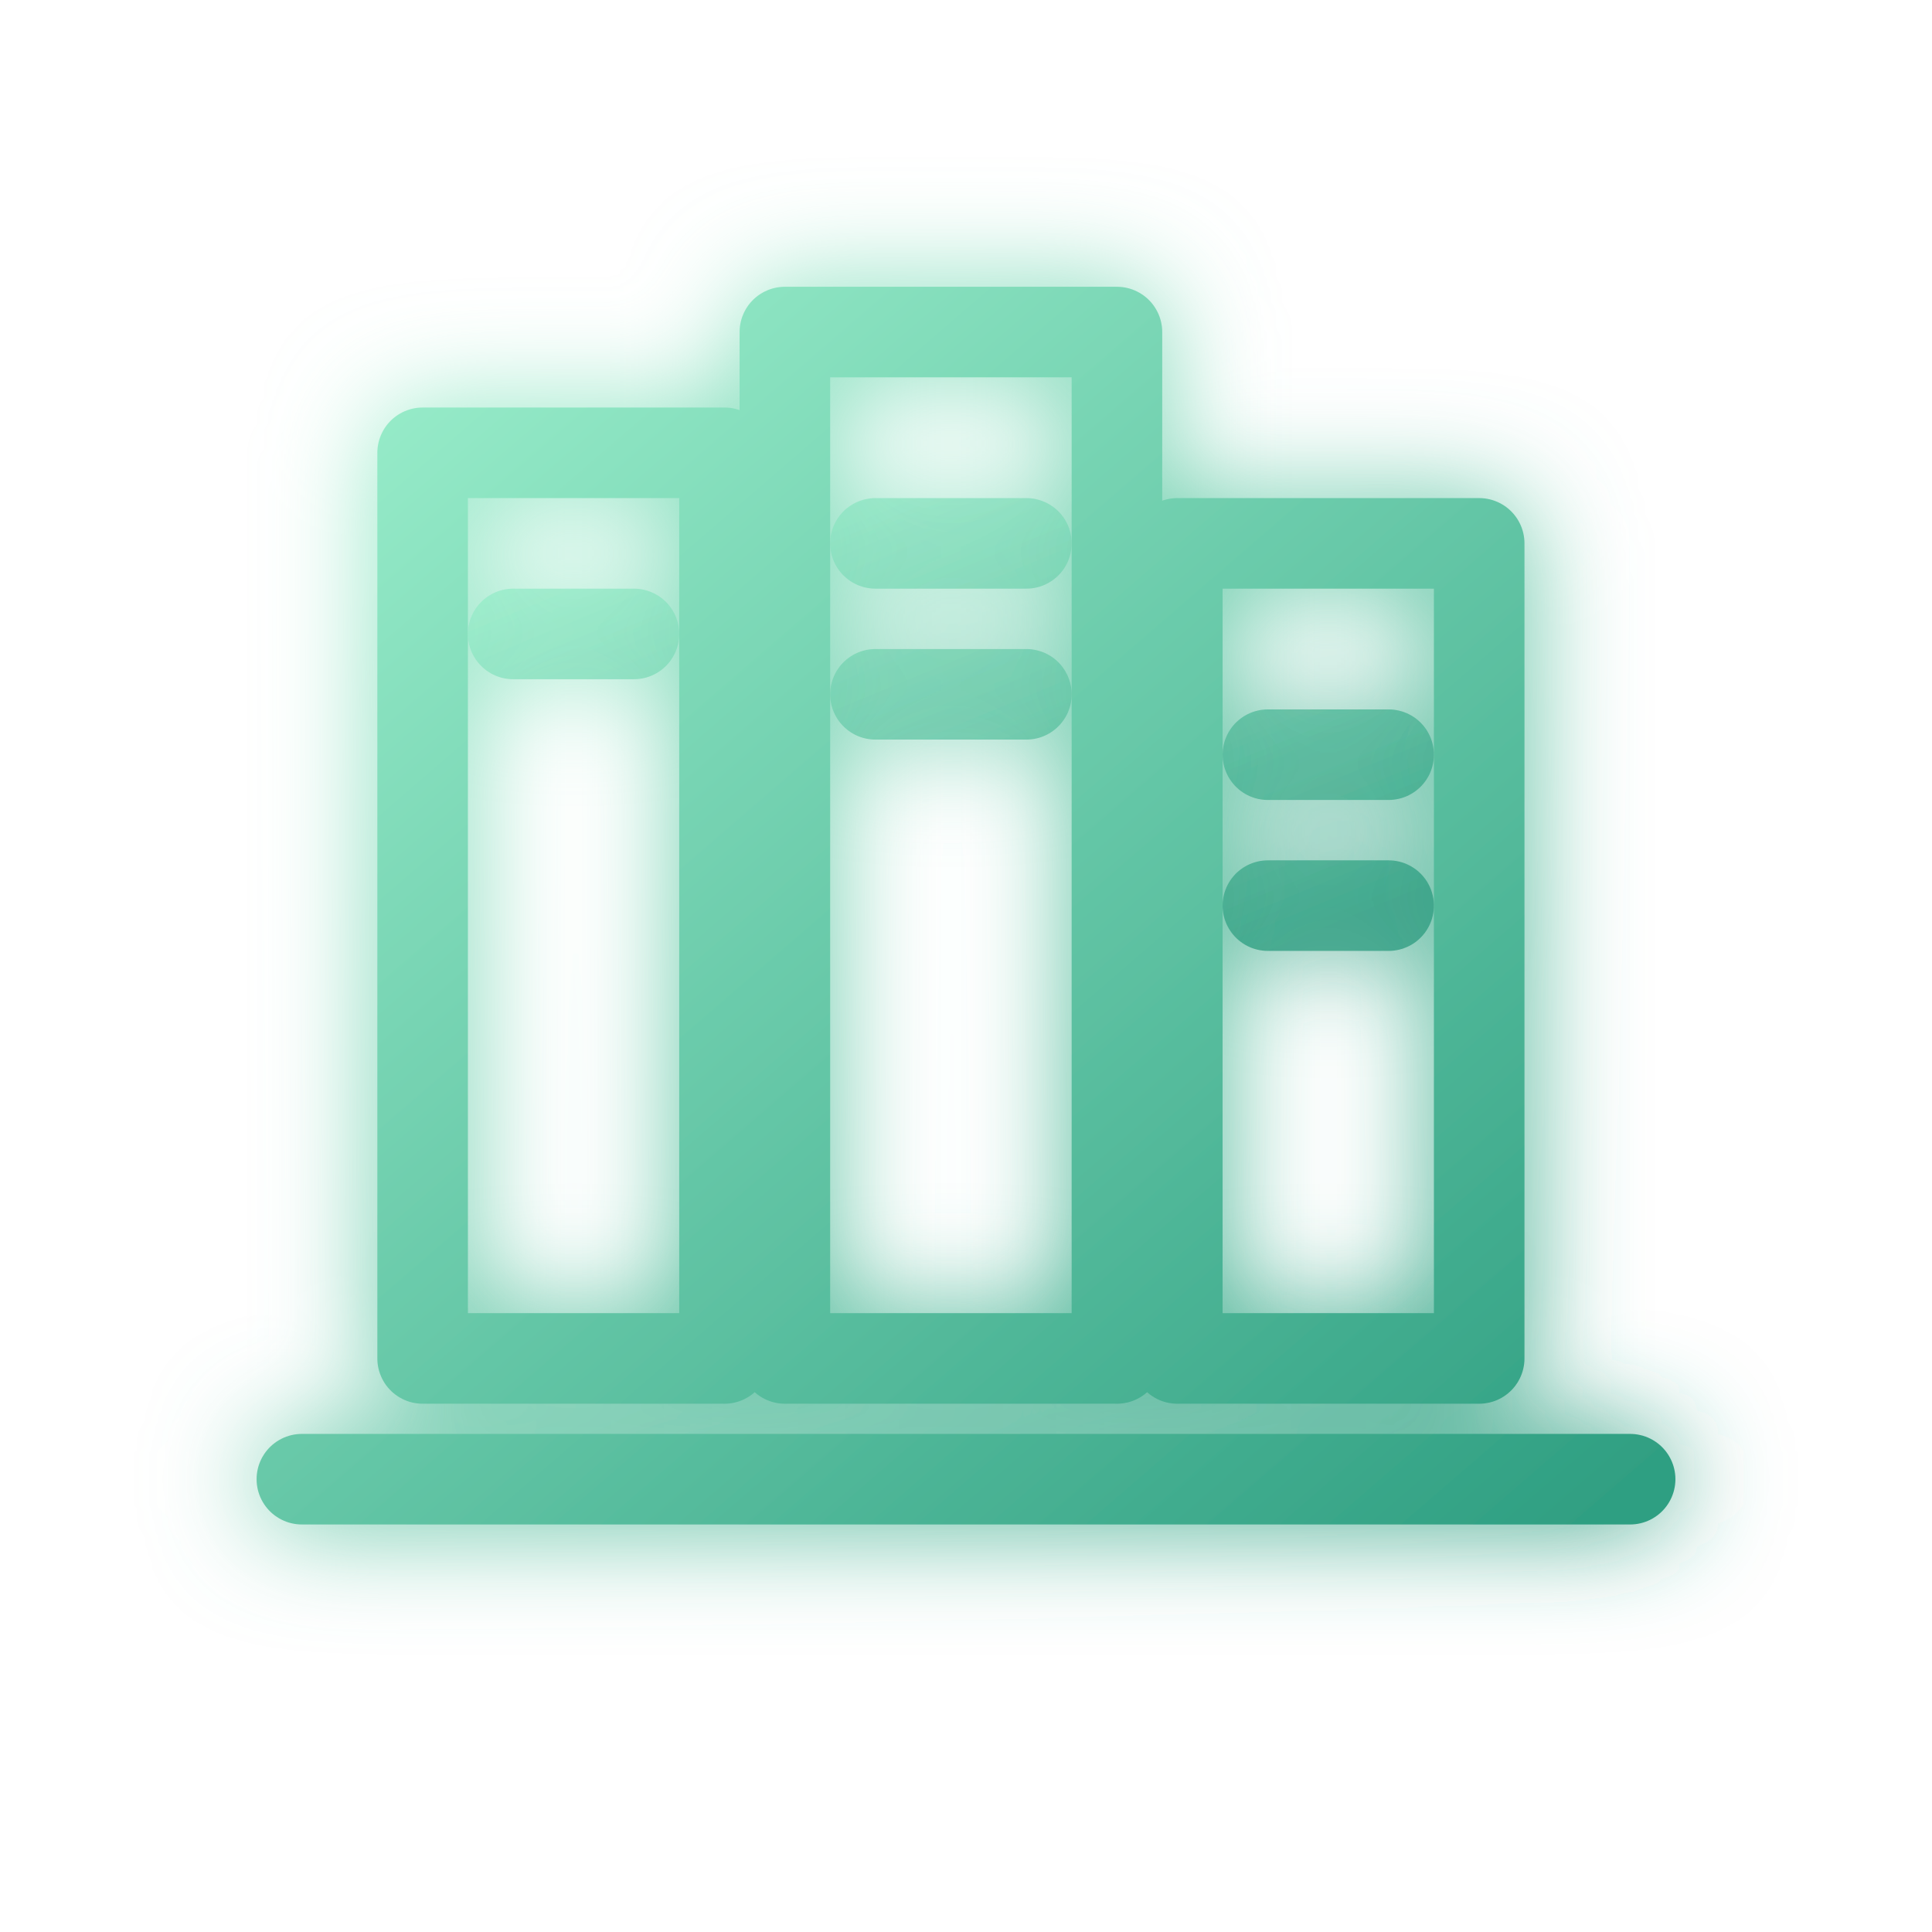
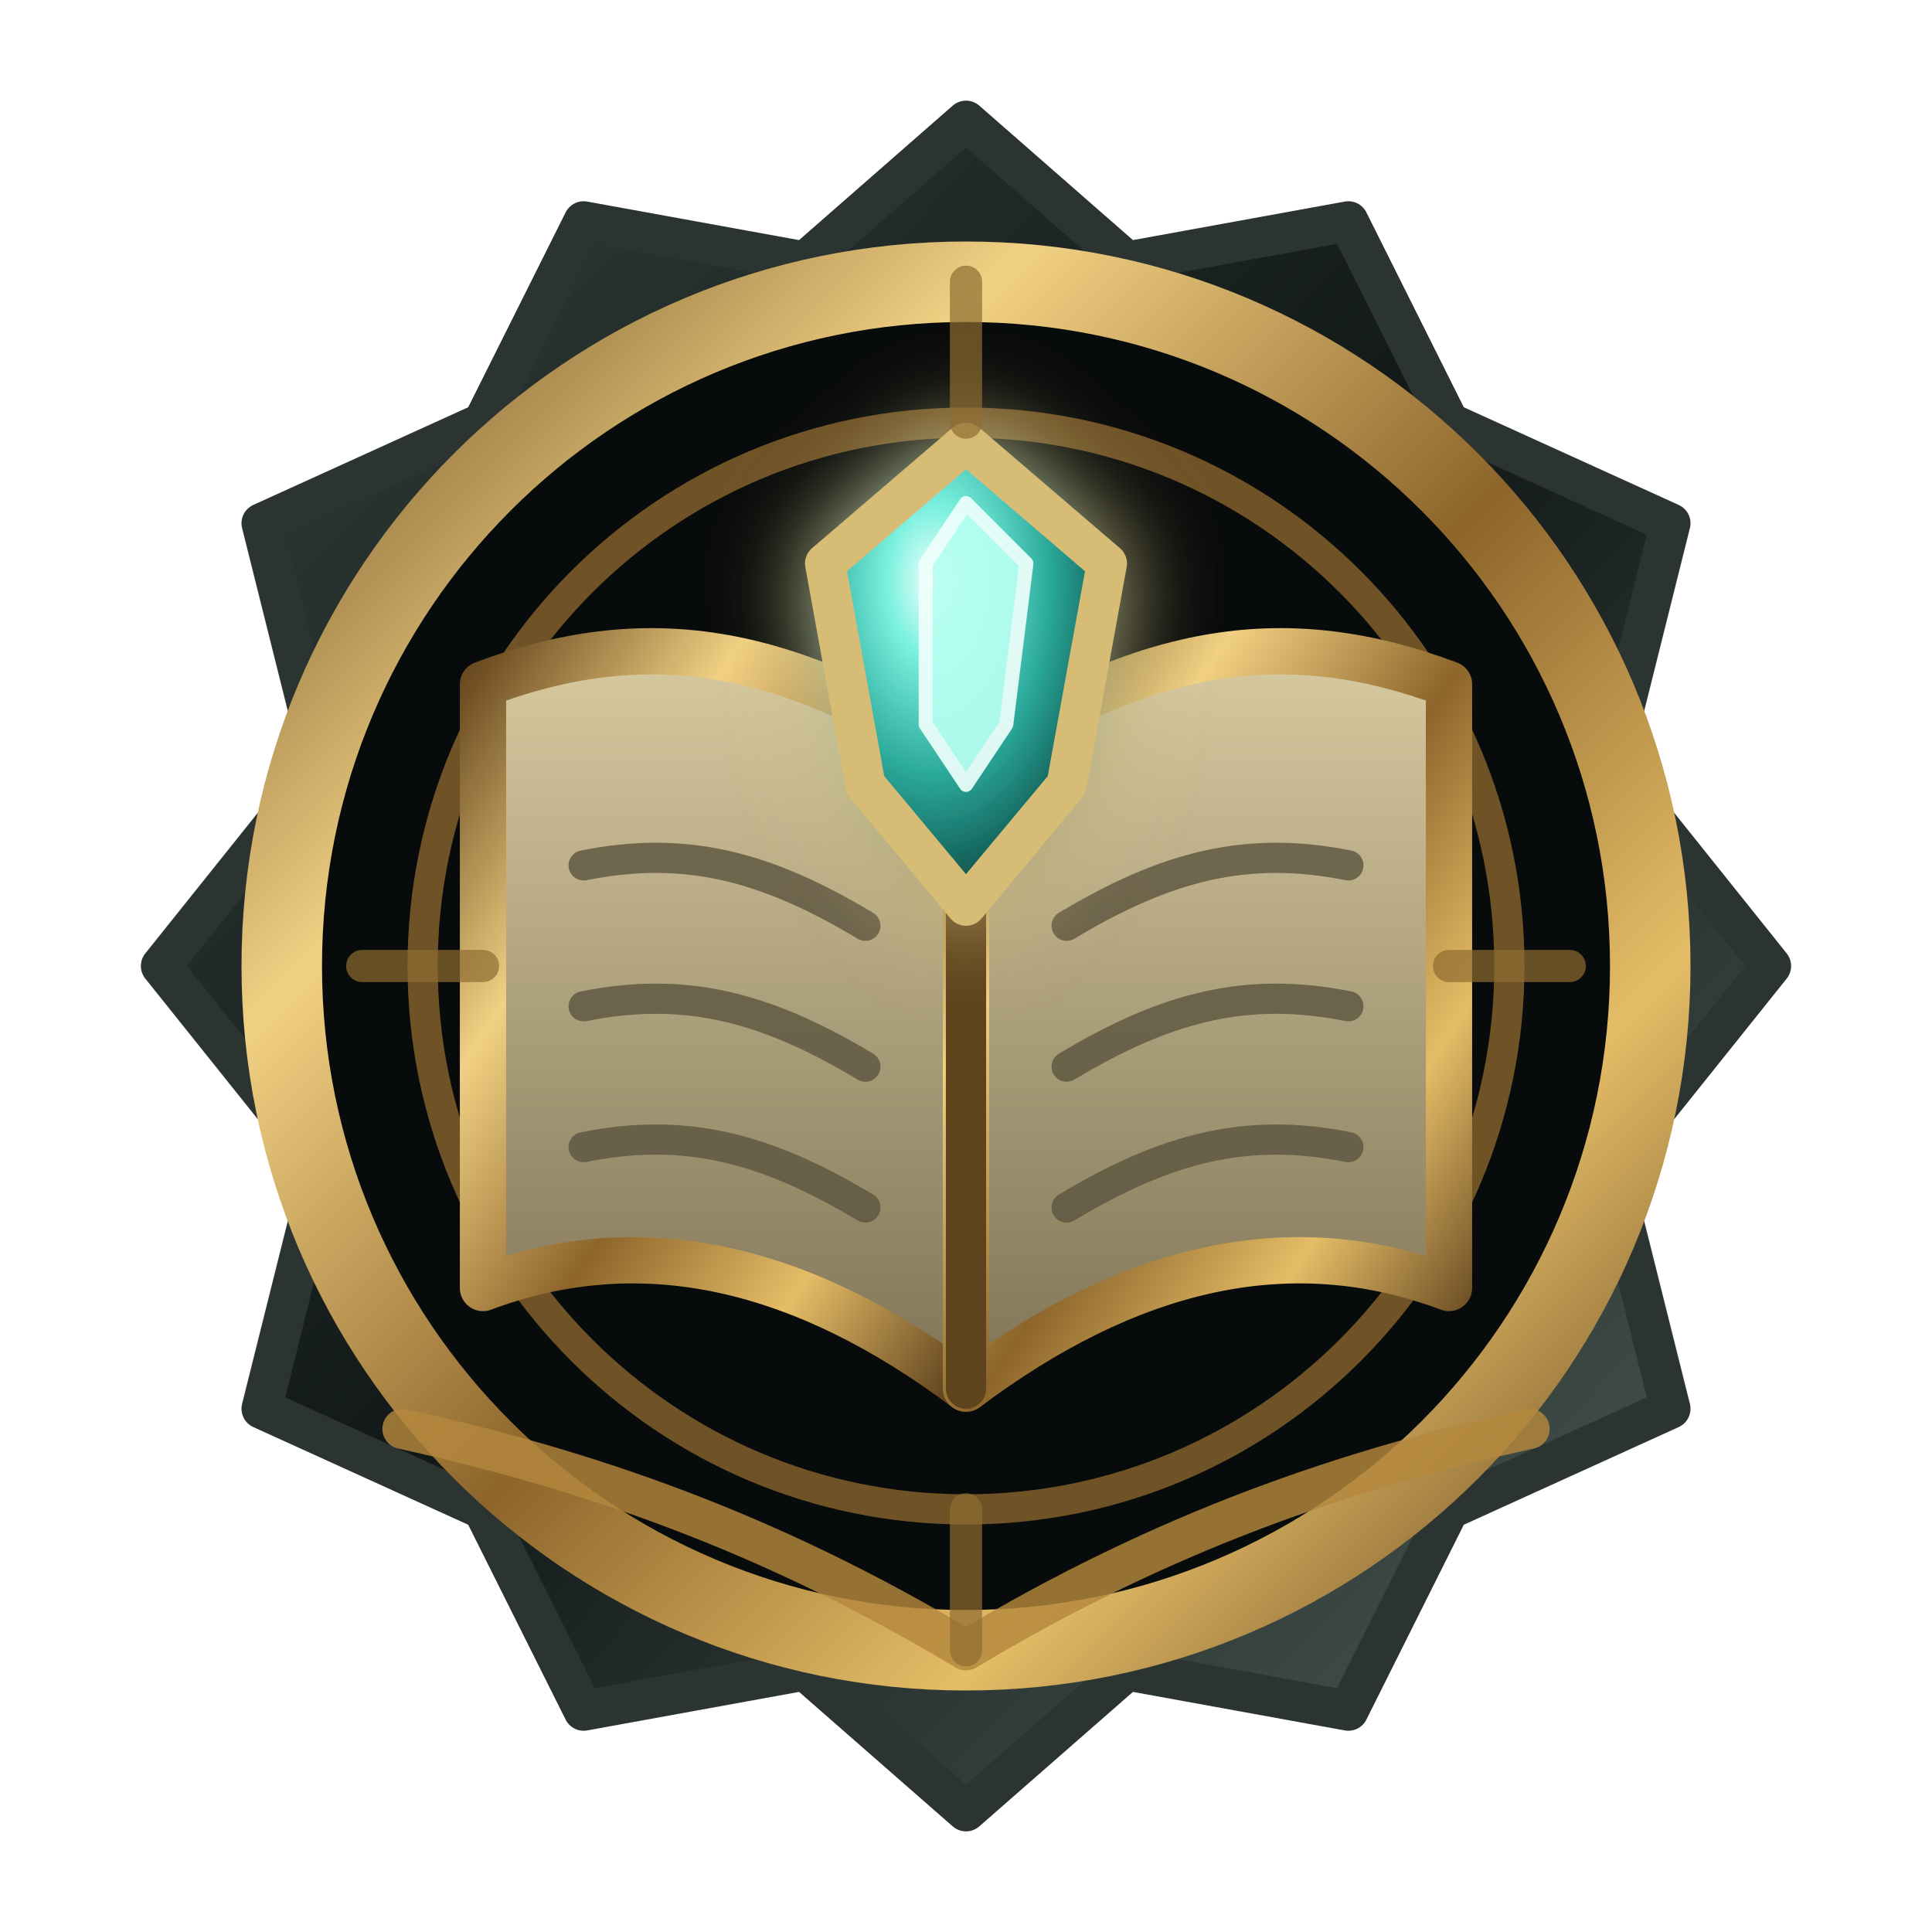
- <svg xmlns="http://www.w3.org/2000/svg" viewBox="0 0 64 64" role="img" aria-label="">
+ <svg xmlns="http://www.w3.org/2000/svg" viewBox="0 0 96 96" role="img" aria-labelledby="title desc">
  <defs>
-     <linearGradient id="book" x1="0" y1="0" x2="1" y2="1">
-       <stop stop-color="#9df0cd" />
-       <stop offset="1" stop-color="#2f9f82" />
+     <radialGradient id="gem" cx="38%" cy="30%" r="72%">
+       <stop offset="0" stop-color="#effffc" />
+       <stop offset="0.22" stop-color="#7cf1df" />
+       <stop offset="0.58" stop-color="#2aa99a" />
+       <stop offset="1" stop-color="#0a403c" />
+     </radialGradient>
+     <linearGradient id="gold" x1="0" y1="0" x2="1" y2="1">
+       <stop offset="0" stop-color="#6b4b20" />
+       <stop offset="0.26" stop-color="#f1d183" />
+       <stop offset="0.52" stop-color="#8d652b" />
+       <stop offset="0.76" stop-color="#e5bd67" />
+       <stop offset="1" stop-color="#5b3e1b" />
    </linearGradient>
-     <filter id="glow" x="-40%" y="-40%" width="180%" height="180%">
-       <feGaussianBlur stdDeviation="1.8" result="b" />
+     <linearGradient id="iron" x1="0" y1="0" x2="1" y2="1">
+       <stop offset="0" stop-color="#35413d" />
+       <stop offset="0.48" stop-color="#111817" />
+       <stop offset="1" stop-color="#52615b" />
+     </linearGradient>
+     <linearGradient id="page" x1="0" y1="0" x2="0" y2="1">
+       <stop offset="0" stop-color="#d7c99f" />
+       <stop offset="1" stop-color="#7f7456" />
+     </linearGradient>
+     <filter id="glow" x="-80%" y="-80%" width="260%" height="260%">
+       <feGaussianBlur stdDeviation="2.3" result="blur" />
      <feMerge>
-         <feMergeNode in="b" />
+         <feMergeNode in="blur" />
        <feMergeNode in="SourceGraphic" />
      </feMerge>
    </filter>
  </defs>
-   <g fill="none" stroke="url(#book)" stroke-linecap="round" stroke-linejoin="round" stroke-width="3" filter="url(#glow)">
-     <path d="M10 49h44M14 15h10v30H14zM26 11h11v34H26zM39 18h10v27H39z" />
-     <path d="M17 21h4M29 18h5M29 23h5M42 25h4M42 30h4" opacity=".8" />
+   <g fill="none" stroke-linecap="round" stroke-linejoin="round">
+     <path d="M48 6 56 13 67 11 72 21 83 26 80 38 88 48 80 58 83 70 72 75 67 85 56 83 48 90 40 83 29 85 24 75 13 70 16 58 8 48 16 38 13 26 24 21 29 11 40 13Z" fill="url(#iron)" stroke="#2c3431" stroke-width="2" />
+     <circle cx="48" cy="48" r="34" fill="#080b0b" stroke="url(#gold)" stroke-width="4" />
+     <circle cx="48" cy="48" r="27" stroke="#86632d" stroke-width="1.5" opacity=".82" />
+     <path d="M24 34c8-3 15-2 24 4v31c-8-6-16-8-24-5Z" fill="url(#page)" stroke="url(#gold)" stroke-width="2.3" />
+     <path d="M72 34c-8-3-15-2-24 4v31c8-6 16-8 24-5Z" fill="url(#page)" stroke="url(#gold)" stroke-width="2.3" />
+     <path d="M48 38v31" stroke="#5e431d" stroke-width="2" />
+     <path d="M29 43c5-1 9 0 14 3M29 50c5-1 9 0 14 3M29 57c5-1 9 0 14 3M53 46c5-3 9-4 14-3M53 53c5-3 9-4 14-3M53 60c5-3 9-4 14-3" stroke="#5d563f" stroke-width="1.5" opacity=".82" />
+     <path d="M48 22 55 28 53 39 48 45 43 39 41 28Z" fill="url(#gem)" stroke="#d7bc76" stroke-width="2" filter="url(#glow)" />
+     <path d="m46 28 2-3 3 3-1 8-2 3-2-3Z" fill="#b6fff1" stroke="#effffc" stroke-width=".7" opacity=".92" />
+     <path d="M20 71c9 2 18 5 28 11 10-6 19-9 28-11" stroke="#b4873d" stroke-width="2" opacity=".82" />
+     <path d="M18 48h6M72 48h6M48 14v7M48 75v7" stroke="#8f6c31" stroke-width="1.6" opacity=".7" />
  </g>
</svg>
